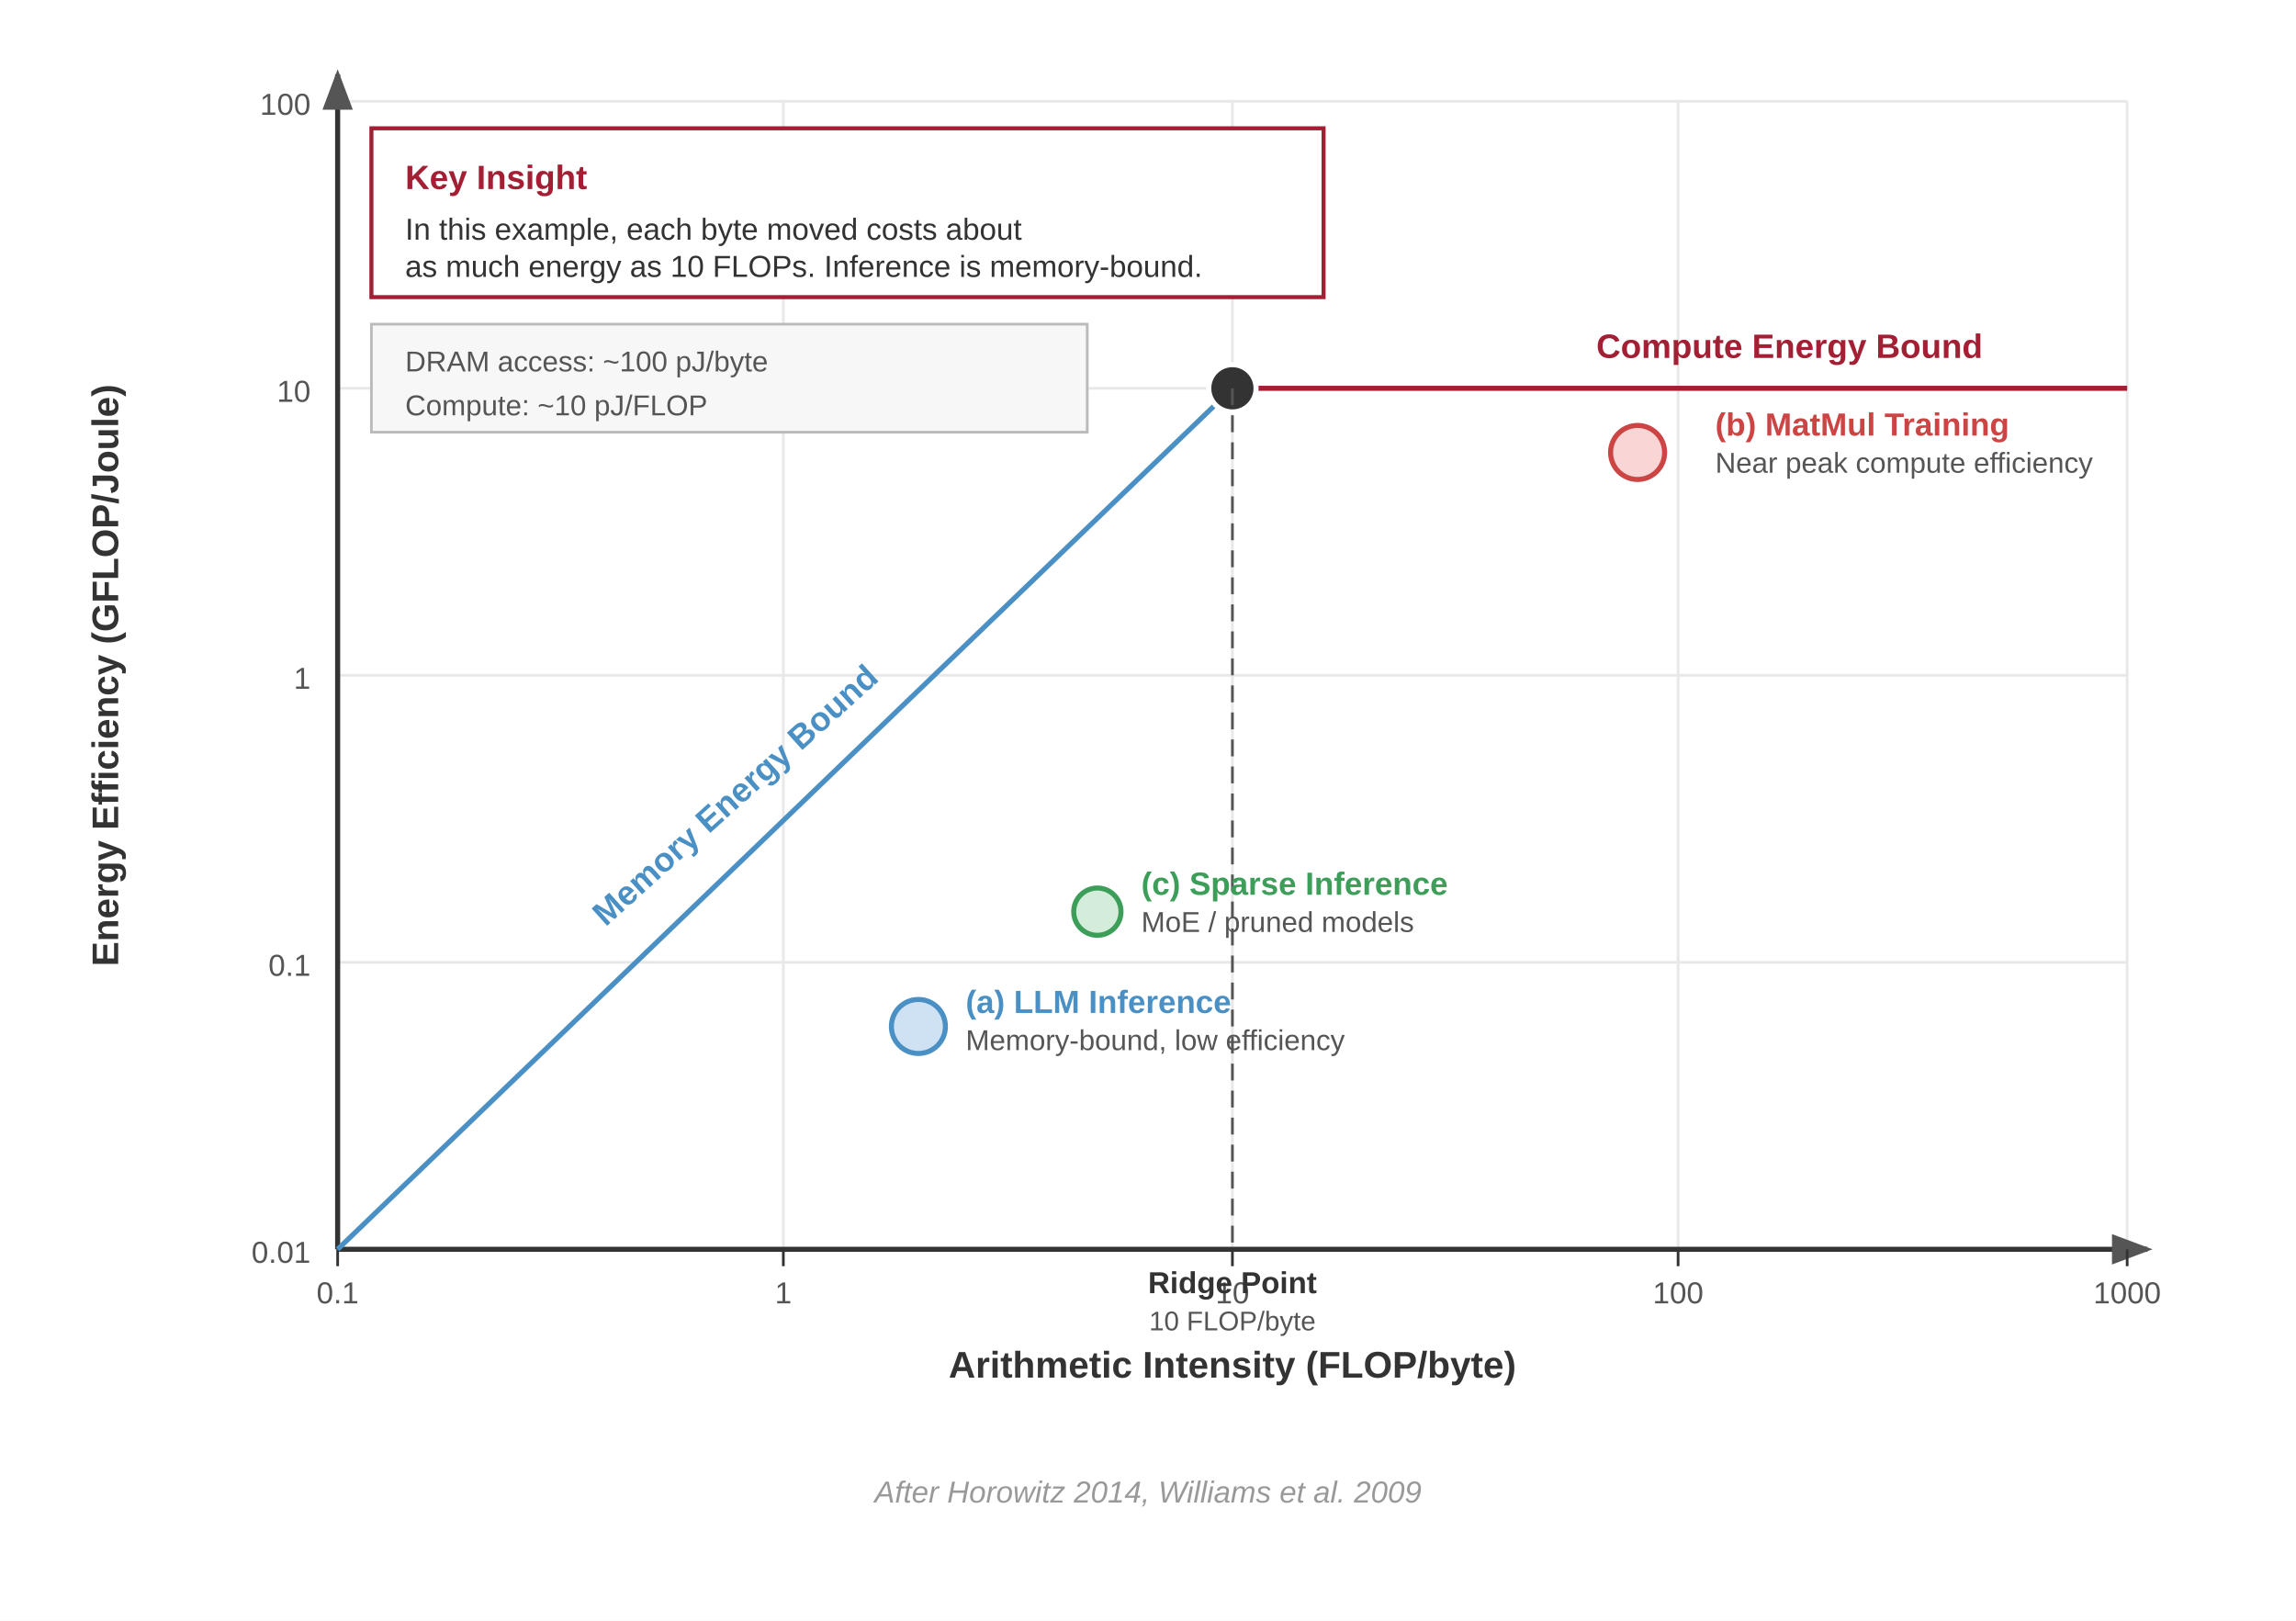
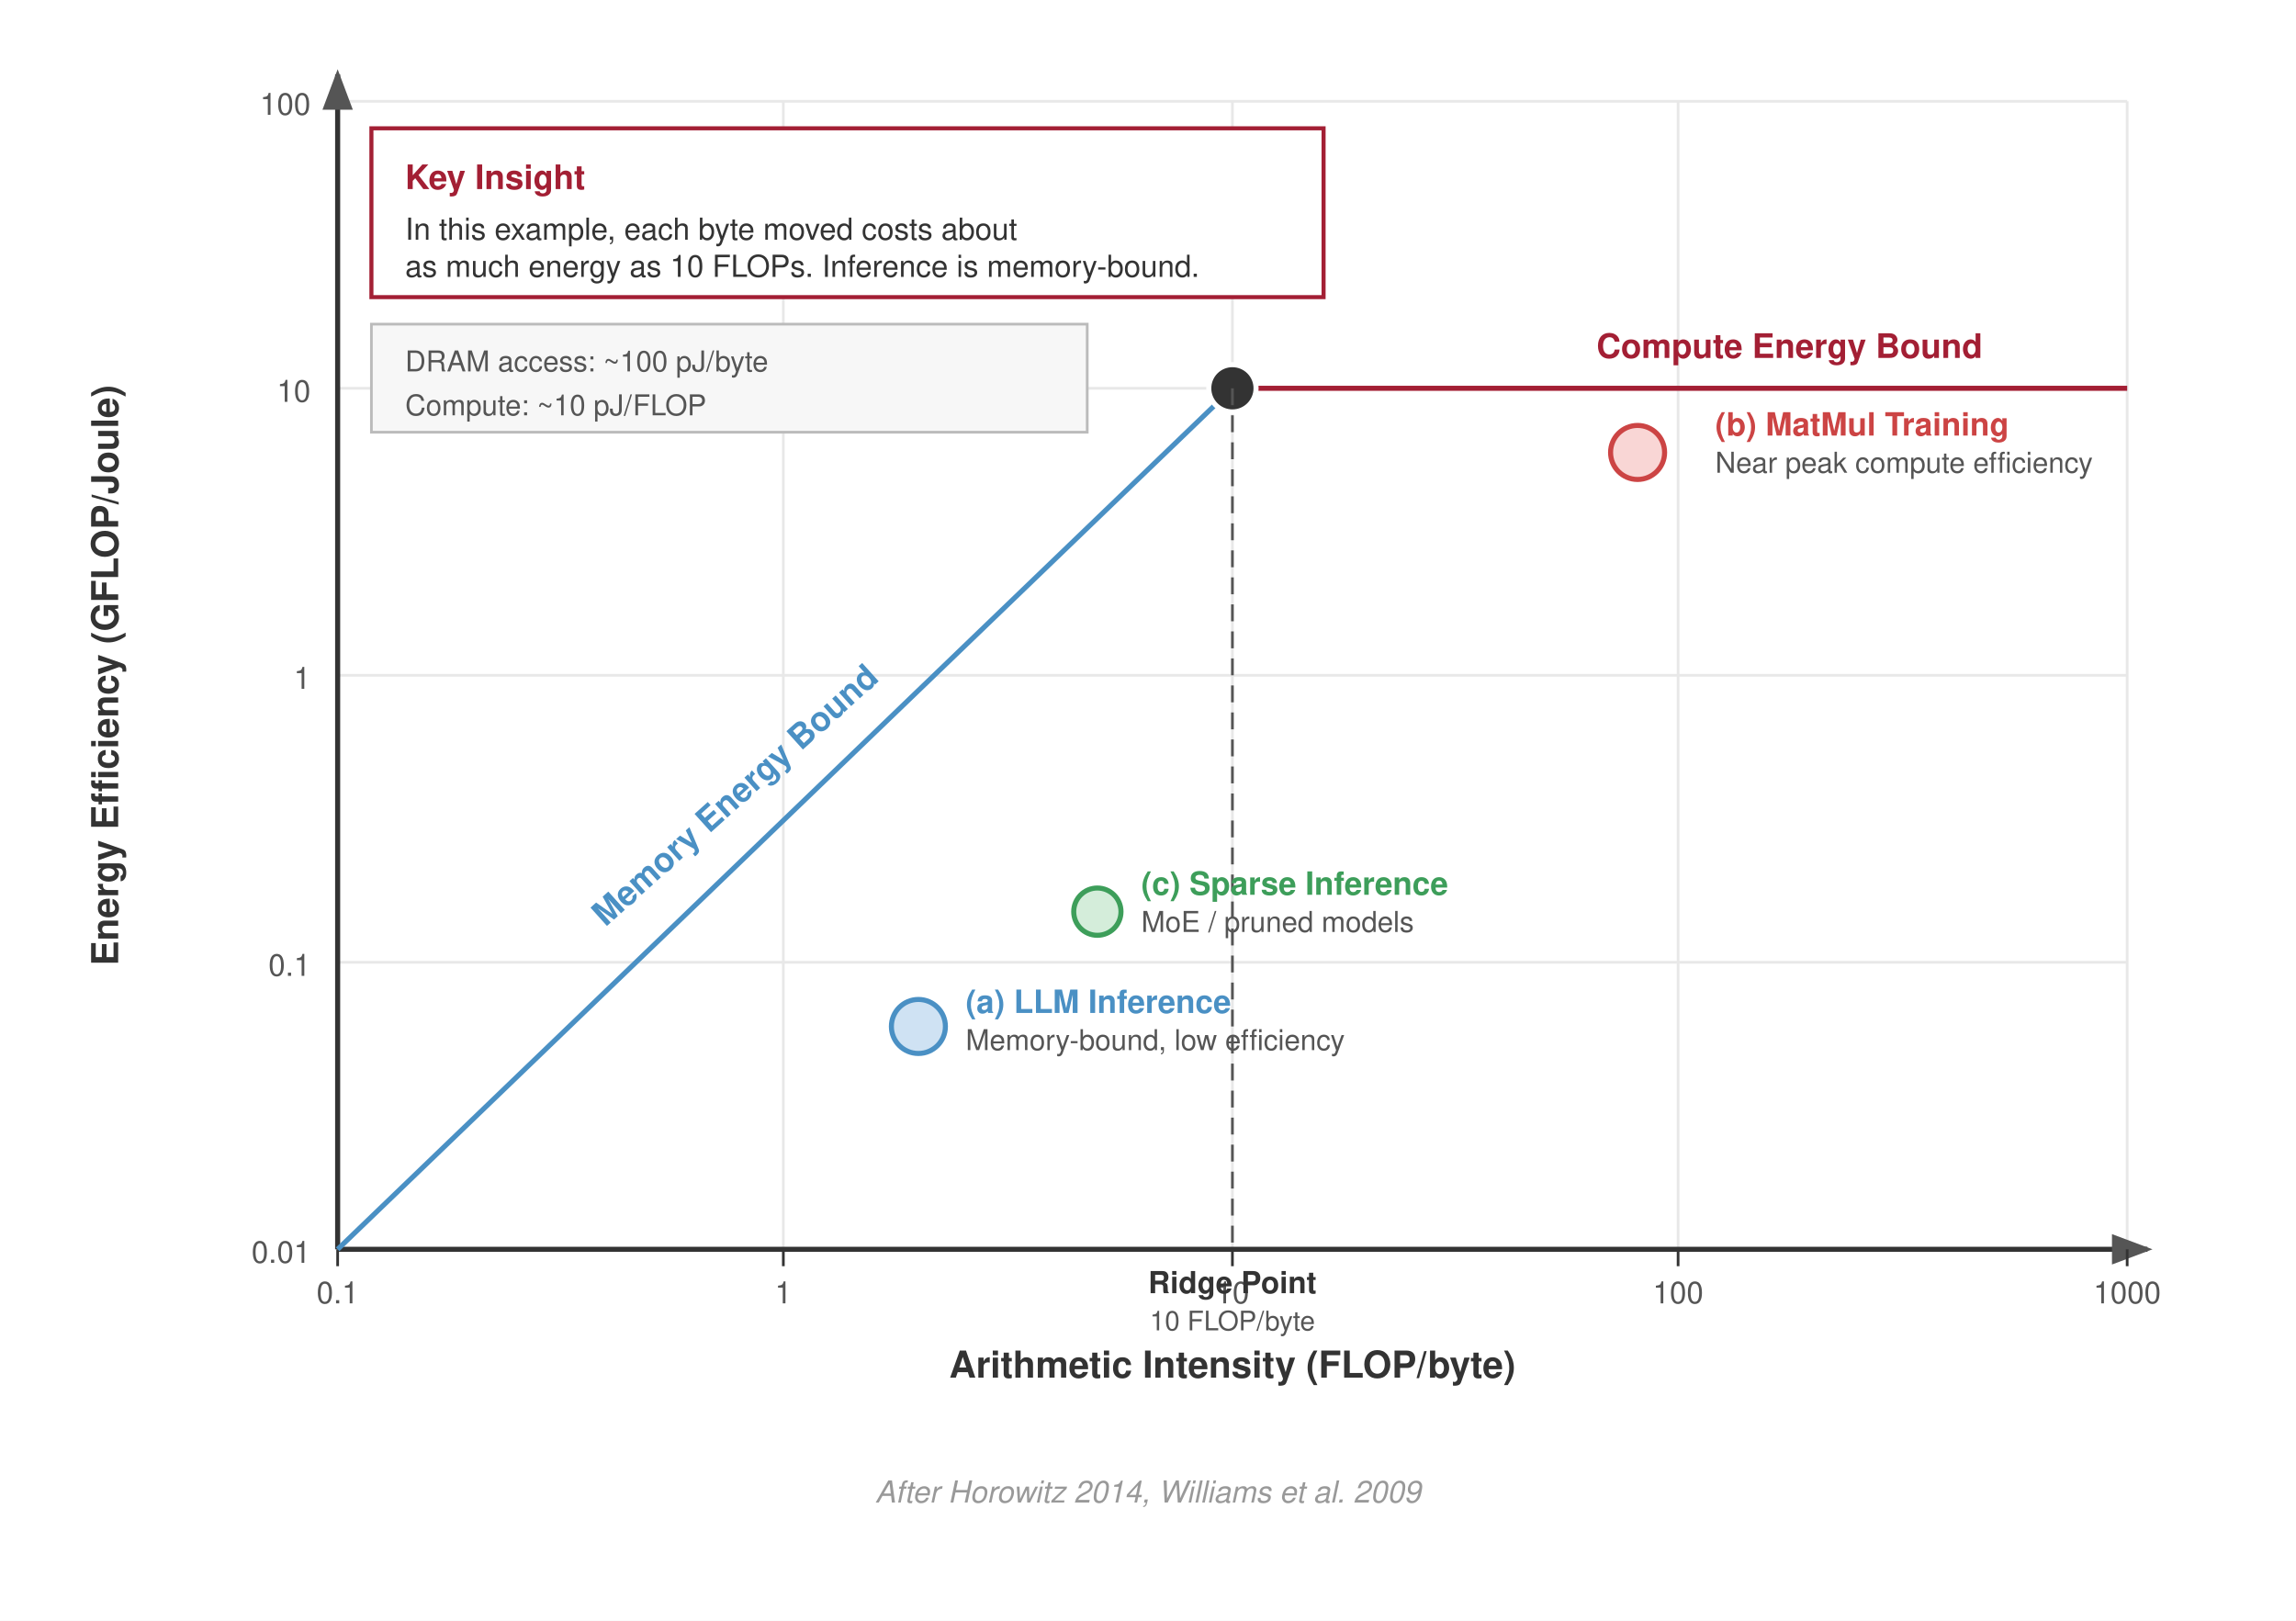
- <svg xmlns="http://www.w3.org/2000/svg" font-family="Arial, Helvetica, sans-serif" viewBox="0 0 680 480">
+ <svg xmlns="http://www.w3.org/2000/svg" font-family="Helvetica Neue, Helvetica, Arial, sans-serif" viewBox="0 0 680 480">
  <rect width="680" height="480" fill="#fff" />
  <defs>
    <marker id="arrow" markerWidth="8" markerHeight="6" refX="7" refY="3" orient="auto">
      <path d="M0,0 L8,3 L0,6 Z" fill="#555" />
    </marker>
    <marker id="arrow-red" markerWidth="8" markerHeight="6" refX="7" refY="3" orient="auto">
      <path d="M0,0 L8,3 L0,6 Z" fill="#a31f34" />
    </marker>
  </defs>
  <g stroke="#e8e8e8" stroke-width="0.8">
    <line x1="100" y1="30" x2="100" y2="370" />
    <line x1="232" y1="30" x2="232" y2="370" />
    <line x1="365" y1="30" x2="365" y2="370" />
    <line x1="497" y1="30" x2="497" y2="370" />
    <line x1="630" y1="30" x2="630" y2="370" />
    <line x1="100" y1="370" x2="630" y2="370" />
    <line x1="100" y1="285" x2="630" y2="285" />
    <line x1="100" y1="200" x2="630" y2="200" />
    <line x1="100" y1="115" x2="630" y2="115" />
    <line x1="100" y1="30" x2="630" y2="30" />
  </g>
  <line x1="100" y1="370" x2="636" y2="370" stroke="#333" stroke-width="1.5" marker-end="url(#arrow)" />
  <line x1="100" y1="370" x2="100" y2="22" stroke="#333" stroke-width="1.5" marker-end="url(#arrow)" />
  <g font-size="9" fill="#555" text-anchor="end">
    <text x="92" y="374">0.01</text>
    <text x="92" y="289">0.1</text>
    <text x="92" y="204">1</text>
    <text x="92" y="119">10</text>
    <text x="92" y="34">100</text>
  </g>
  <text x="35" y="200" text-anchor="middle" font-size="11" font-weight="700" fill="#333" transform="rotate(-90,35,200)">Energy Efficiency (GFLOP/Joule)</text>
  <g font-size="9" fill="#555" text-anchor="middle">
    <text x="100" y="386">0.1</text>
    <text x="232" y="386">1</text>
    <text x="365" y="386">10</text>
    <text x="497" y="386">100</text>
    <text x="630" y="386">1000</text>
  </g>
  <text x="365" y="408" text-anchor="middle" font-size="11" font-weight="700" fill="#333">Arithmetic Intensity (FLOP/byte)</text>
  <g stroke="#333" stroke-width="0.8">
    <line x1="100" y1="370" x2="100" y2="375" />
    <line x1="232" y1="370" x2="232" y2="375" />
    <line x1="365" y1="370" x2="365" y2="375" />
    <line x1="497" y1="370" x2="497" y2="375" />
    <line x1="630" y1="370" x2="630" y2="375" />
  </g>
  <line x1="100" y1="370" x2="365" y2="115" stroke="#4a90c4" stroke-width="1.5" />
  <line x1="365" y1="115" x2="630" y2="115" stroke="#a31f34" stroke-width="1.5" />
  <circle cx="365" cy="115" r="7" fill="#333" stroke="#fff" stroke-width="1.5" />
  <line x1="365" y1="115" x2="365" y2="370" stroke="#555" stroke-width="0.8" stroke-dasharray="5,3" />
  <text x="365" y="383" text-anchor="middle" font-size="9" font-weight="700" fill="#333">Ridge Point</text>
  <text x="365" y="394" text-anchor="middle" font-size="8" fill="#555">10 FLOP/byte</text>
  <text x="220" y="238" text-anchor="middle" font-size="10" font-weight="700" fill="#4a90c4" transform="rotate(-42,220,238)">Memory Energy Bound</text>
  <text x="530" y="106" text-anchor="middle" font-size="10" font-weight="700" fill="#a31f34">Compute Energy Bound</text>
  <circle cx="272" cy="304" r="8" fill="#cfe2f3" stroke="#4a90c4" stroke-width="1.5" />
  <text x="286" y="300" font-size="9.5" font-weight="700" fill="#4a90c4">(a) LLM Inference</text>
  <text x="286" y="311" font-size="8.5" fill="#555">Memory-bound, low efficiency</text>
  <circle cx="485" cy="134" r="8" fill="#f9d6d5" stroke="#c44" stroke-width="1.5" />
  <text x="508.0" y="129" font-size="9.5" font-weight="700" fill="#c44">(b) MatMul Training</text>
  <text x="508.0" y="140" font-size="8.5" fill="#555">Near peak compute efficiency</text>
  <circle cx="325" cy="270" r="7" fill="#d4edda" stroke="#3d9e5a" stroke-width="1.5" />
  <text x="338" y="265" font-size="9.5" font-weight="700" fill="#3d9e5a">(c) Sparse Inference</text>
  <text x="338" y="276" font-size="8.5" fill="#555">MoE / pruned models</text>
  <rect x="110" y="38" width="282" height="50" fill="#fff" stroke="#a31f34" stroke-width="1.2" />
  <text x="120" y="56" font-size="10" font-weight="700" fill="#a31f34">Key Insight</text>
  <text x="120" y="71" font-size="9" fill="#333">In this example, each byte moved costs about</text>
  <text x="120" y="82" font-size="9" fill="#333">as much energy as 10 FLOPs. Inference is memory-bound.</text>
  <rect x="110" y="96" width="212" height="32" fill="#f7f7f7" stroke="#bbb" stroke-width="0.8" />
  <text x="120" y="110" font-size="8.5" fill="#555">DRAM access: ~100 pJ/byte</text>
  <text x="120" y="123" font-size="8.5" fill="#555">Compute: ~10 pJ/FLOP</text>
  <text x="340" y="445" text-anchor="middle" font-size="9" fill="#999" font-style="italic">After Horowitz 2014, Williams et al. 2009</text>
</svg>
